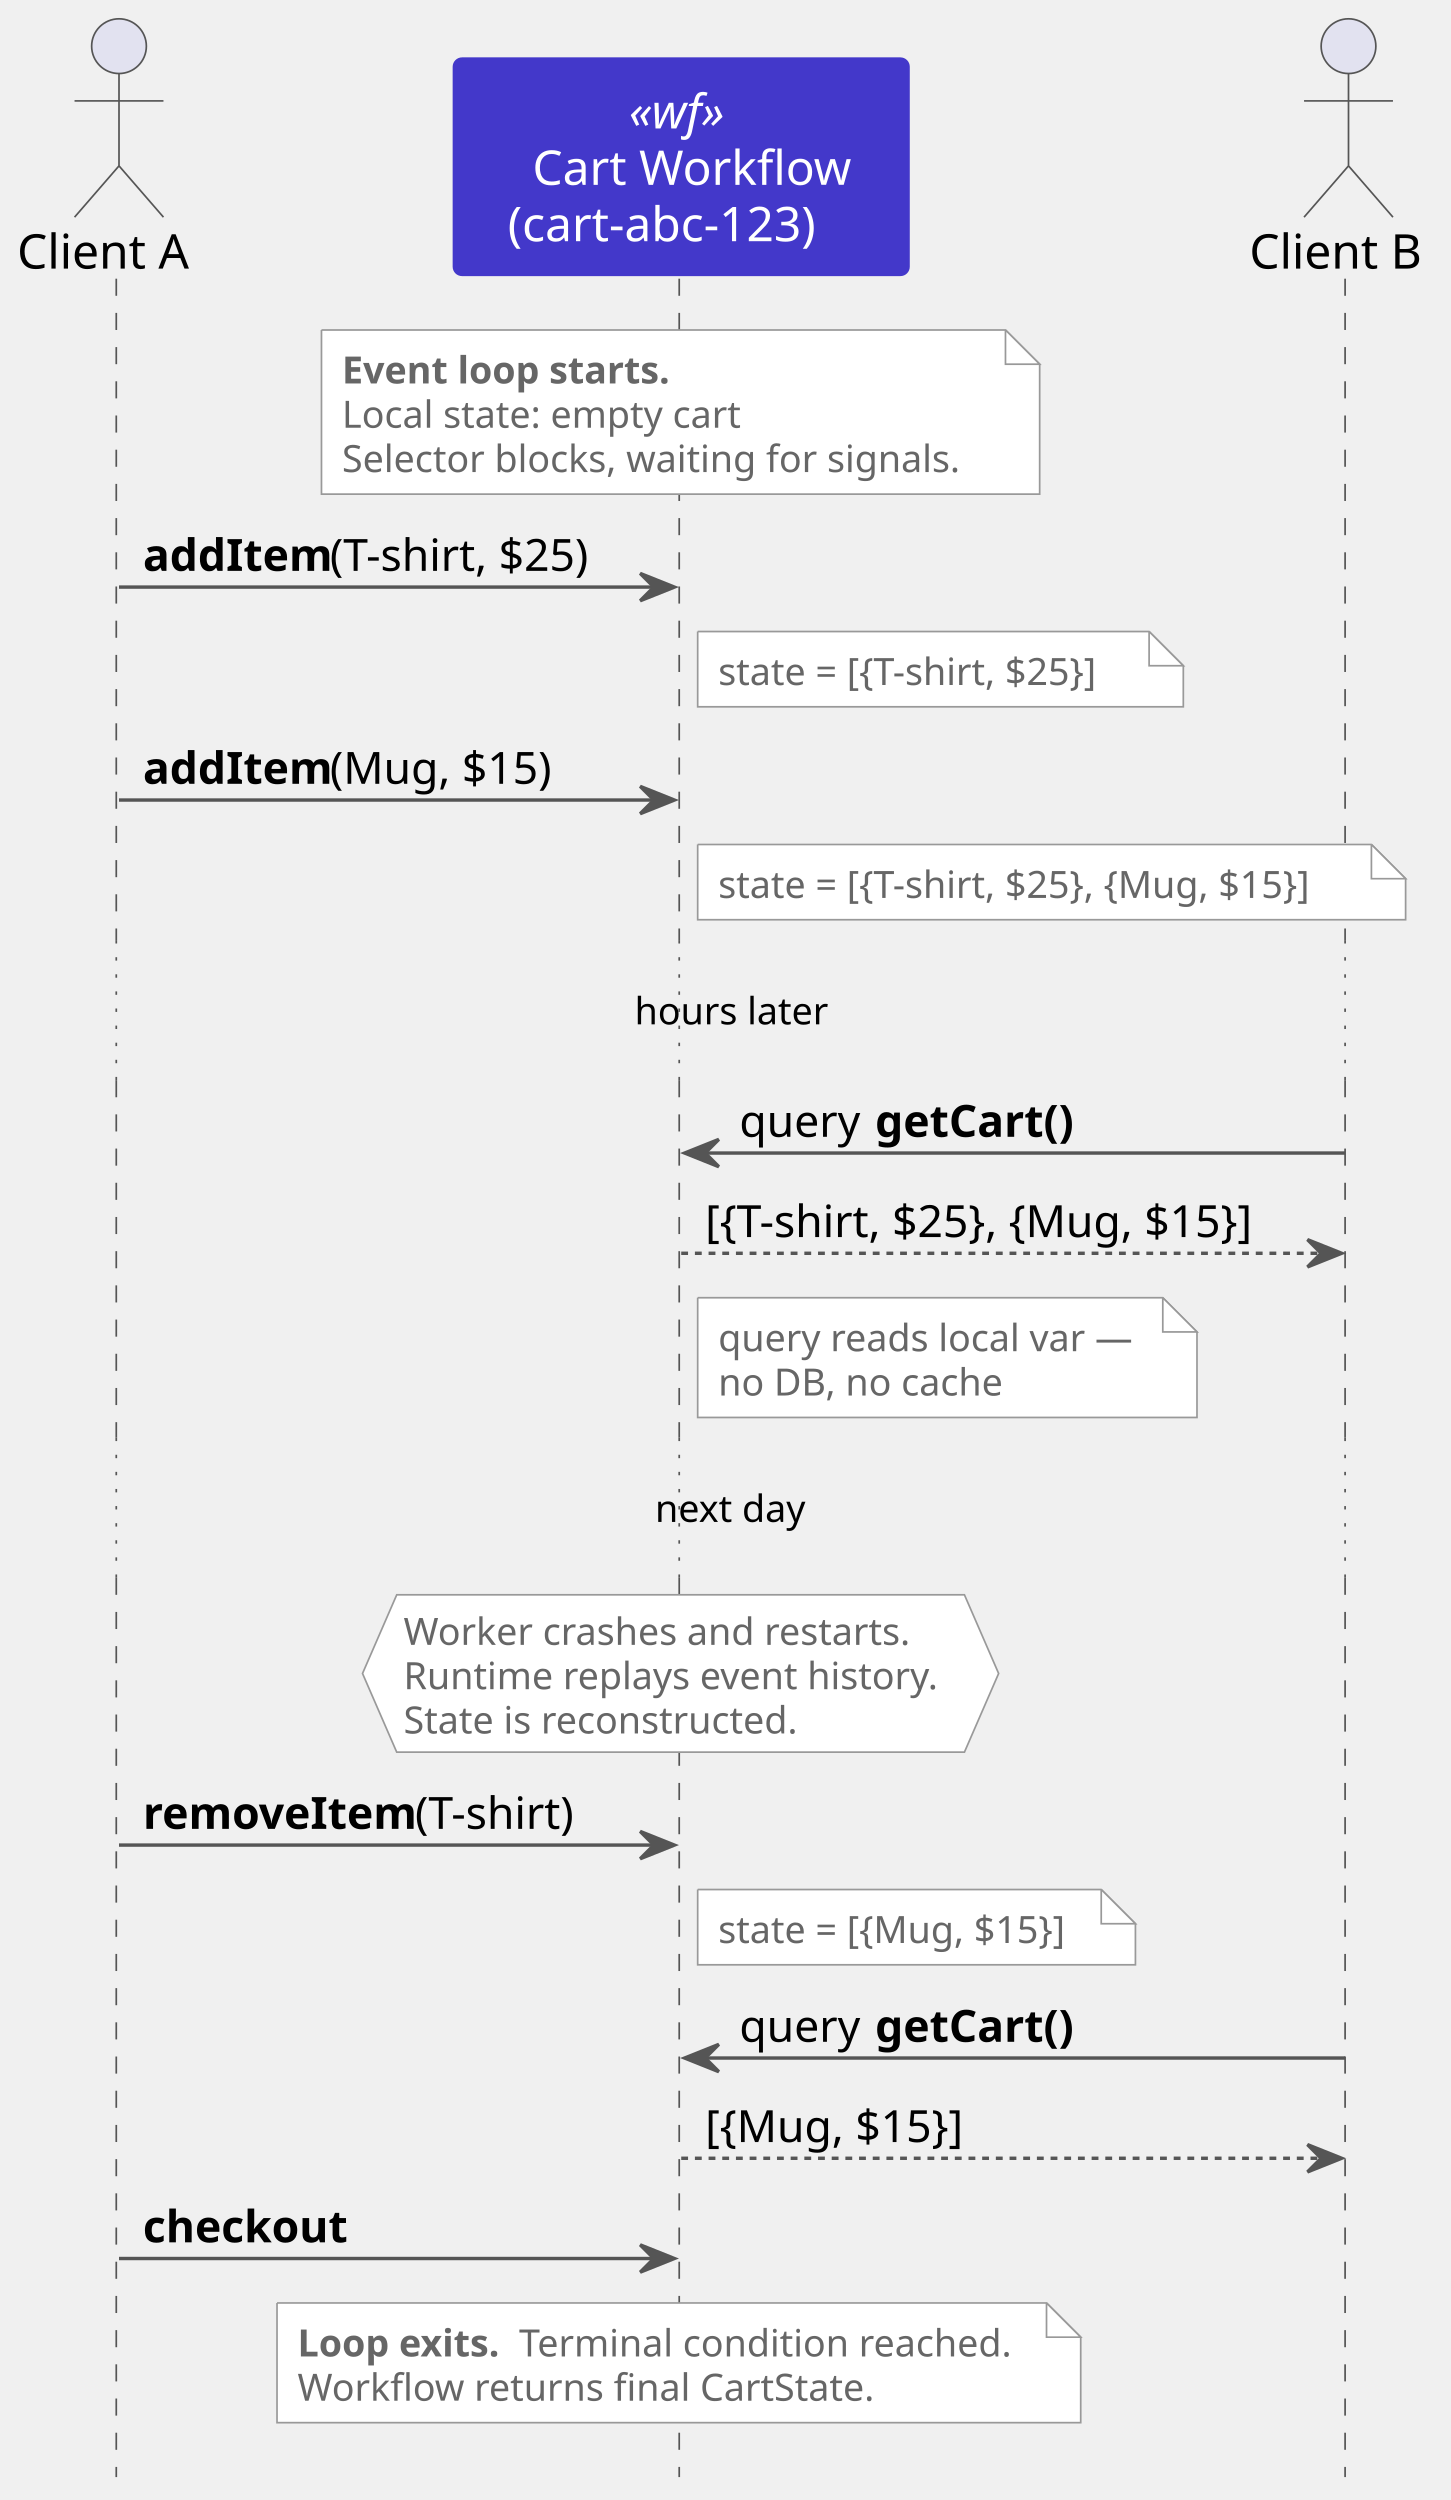
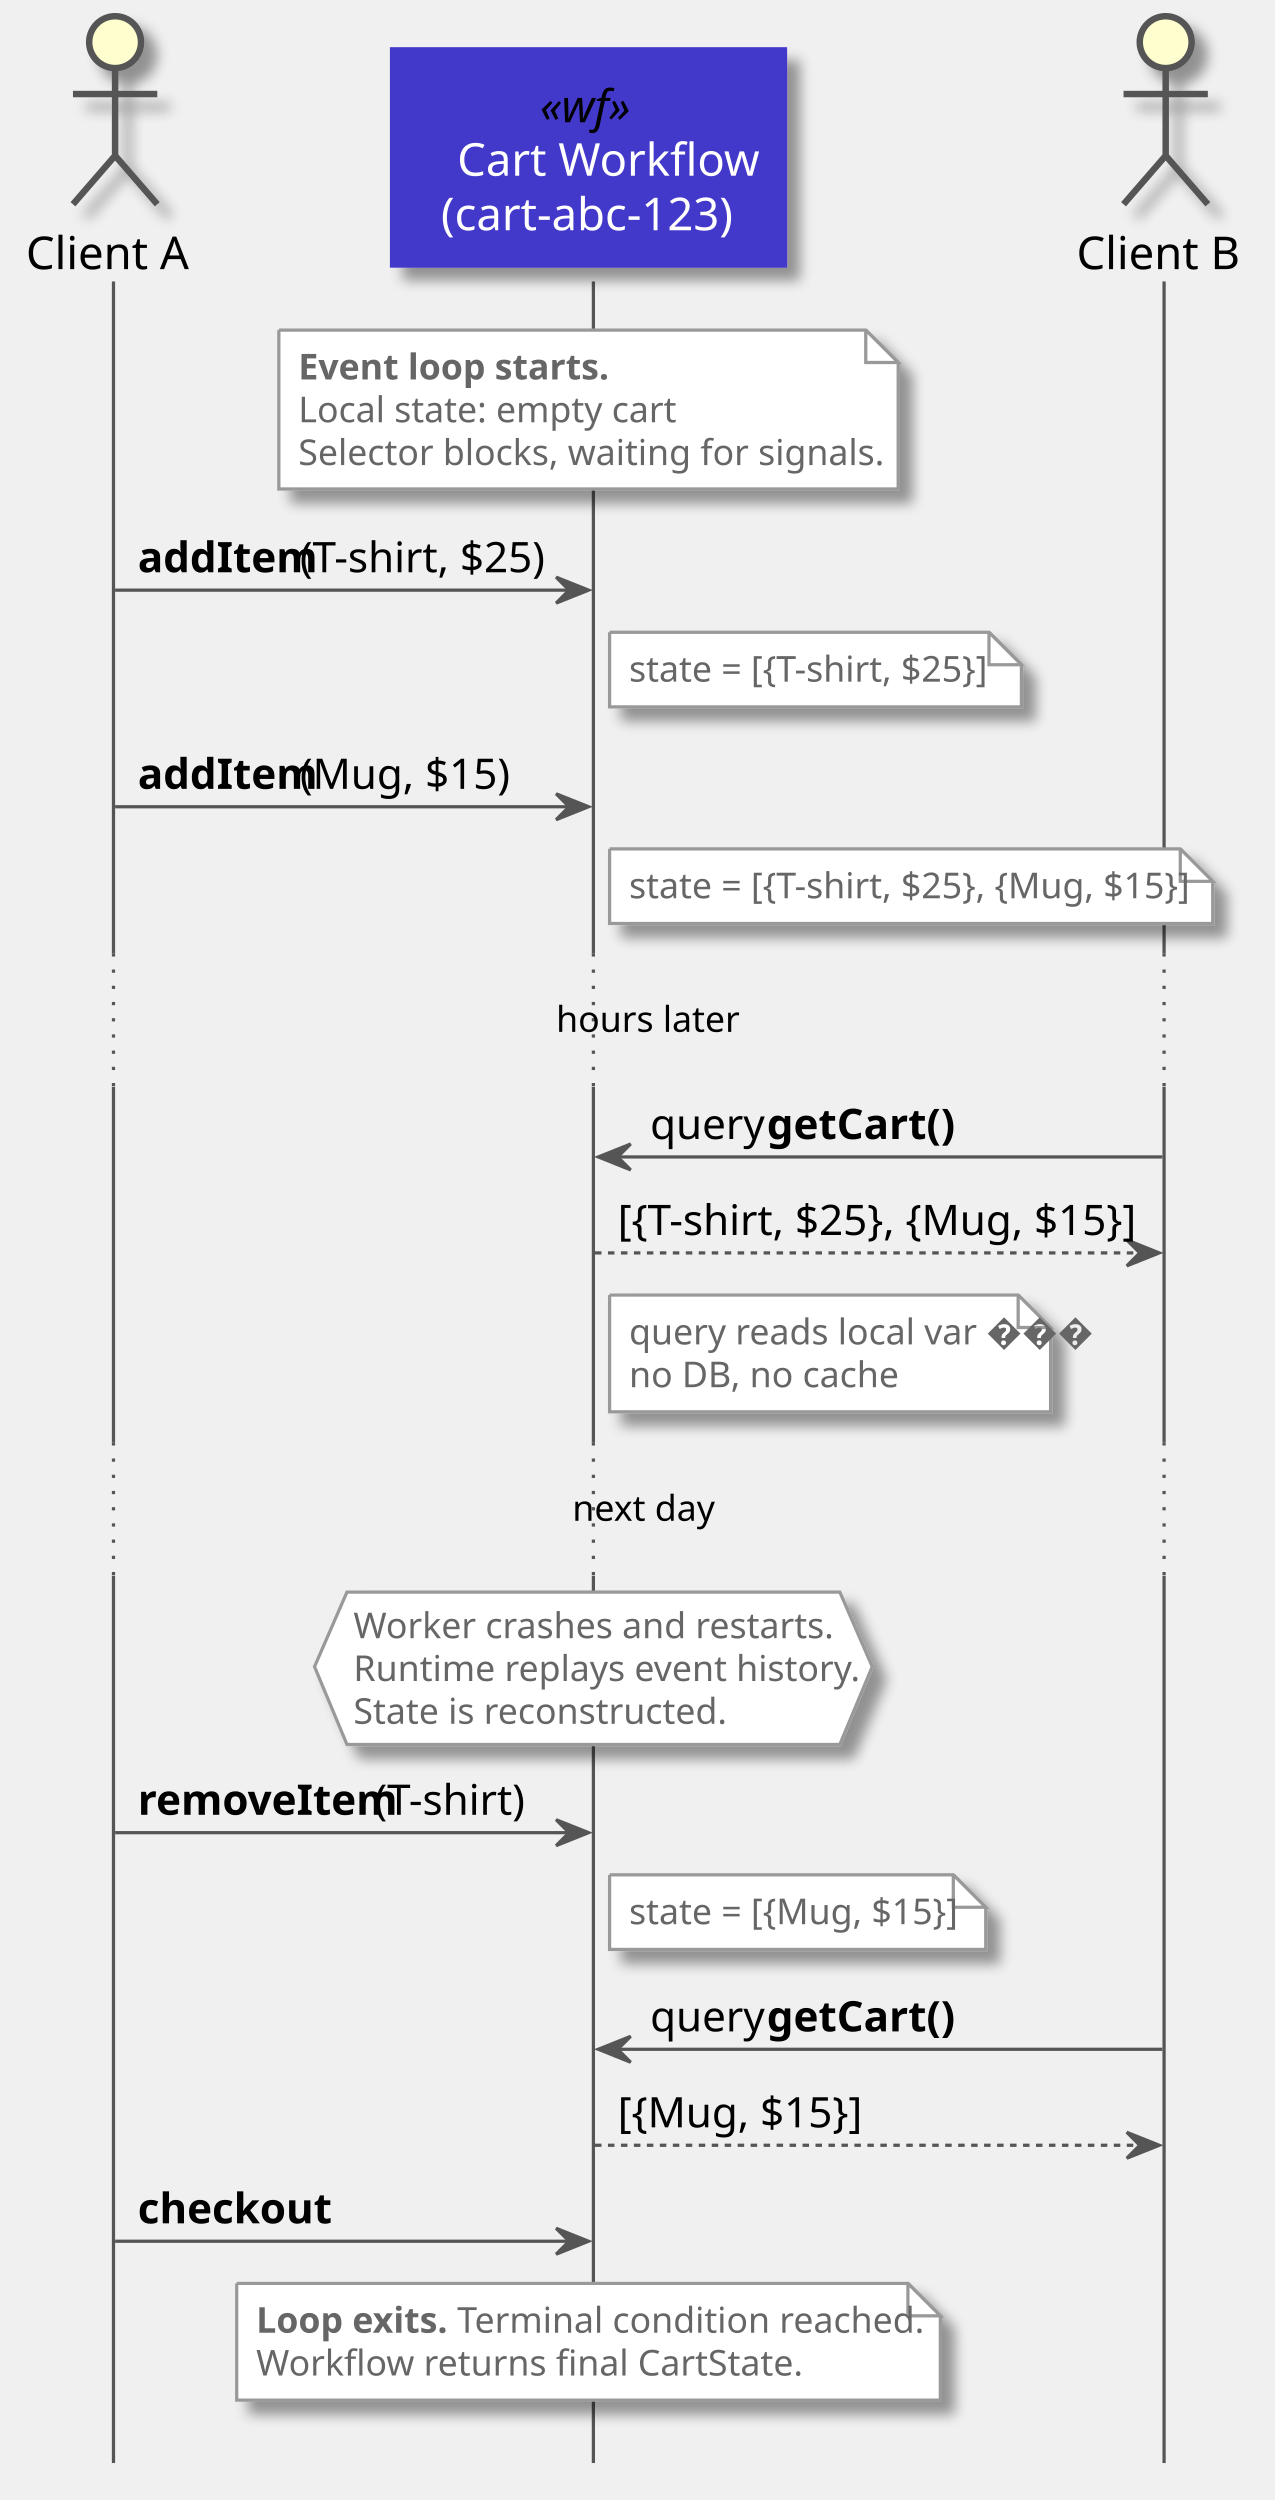
- <svg xmlns="http://www.w3.org/2000/svg" contentStyleType="text/css" data-diagram-type="SEQUENCE" height="731px" preserveAspectRatio="none" style="width:424px;height:731px;" version="1.1" viewBox="0 0 424 731" width="424px" zoomAndPan="magnify">
-   <defs />
+ <svg xmlns="http://www.w3.org/2000/svg" contentScriptType="application/ecmascript" contentStyleType="text/css" height="771px" preserveAspectRatio="none" style="width:393px;height:771px;" version="1.1" viewBox="0 0 393 771" width="393px" zoomAndPan="magnify">
+   <defs>
+     <filter height="300%" id="f2d34is7wzn3g" width="300%" x="-1" y="-1">
+       <feGaussianBlur result="blurOut" stdDeviation="2.0" />
+       <feColorMatrix in="blurOut" result="blurOut2" type="matrix" values="0 0 0 0 0 0 0 0 0 0 0 0 0 0 0 0 0 0 .4 0" />
+       <feOffset dx="4.0" dy="4.0" in="blurOut2" result="blurOut3" />
+       <feBlend in="SourceGraphic" in2="blurOut3" mode="normal" />
+     </filter>
+   </defs>
  <g>
-     <g class="participant-lifeline" data-entity-uid="part1" data-qualified-name="a" id="part1-lifeline">
-       <g>
-         <rect fill="#000000" fill-opacity="0" height="193.397" width="8" x="30.797" y="81.488" />
-         <line style="stroke:#555555;stroke-width:0.5;stroke-dasharray:5,5;" x1="34" x2="34" y1="81.488" y2="274.885" />
-       </g>
-       <line style="stroke:#555555;stroke-width:0.5;stroke-dasharray:1,4;" x1="34" x2="34" y1="274.885" y2="315.84" />
-       <g>
-         <rect fill="#000000" fill-opacity="0" height="104.531" width="8" x="30.797" y="315.84" />
-         <line style="stroke:#555555;stroke-width:0.5;stroke-dasharray:5,5;" x1="34" x2="34" y1="315.84" y2="420.371" />
-       </g>
-       <line style="stroke:#555555;stroke-width:0.5;stroke-dasharray:1,4;" x1="34" x2="34" y1="420.371" y2="461.326" />
-       <g>
-         <rect fill="#000000" fill-opacity="0" height="262.973" width="8" x="30.797" y="461.326" />
-         <line style="stroke:#555555;stroke-width:0.5;stroke-dasharray:5,5;" x1="34" x2="34" y1="461.326" y2="724.299" />
-       </g>
-     </g>
-     <g class="participant-lifeline" data-entity-uid="part2" data-qualified-name="cart" id="part2-lifeline">
-       <g>
-         <rect fill="#000000" fill-opacity="0" height="193.397" width="8" x="195.188" y="81.488" />
-         <line style="stroke:#555555;stroke-width:0.5;stroke-dasharray:5,5;" x1="198.606" x2="198.606" y1="81.488" y2="274.885" />
-       </g>
-       <line style="stroke:#555555;stroke-width:0.5;stroke-dasharray:1,4;" x1="198.606" x2="198.606" y1="274.885" y2="315.84" />
-       <g>
-         <rect fill="#000000" fill-opacity="0" height="104.531" width="8" x="195.188" y="315.84" />
-         <line style="stroke:#555555;stroke-width:0.5;stroke-dasharray:5,5;" x1="198.606" x2="198.606" y1="315.84" y2="420.371" />
-       </g>
-       <line style="stroke:#555555;stroke-width:0.5;stroke-dasharray:1,4;" x1="198.606" x2="198.606" y1="420.371" y2="461.326" />
-       <g>
-         <rect fill="#000000" fill-opacity="0" height="262.973" width="8" x="195.188" y="461.326" />
-         <line style="stroke:#555555;stroke-width:0.5;stroke-dasharray:5,5;" x1="198.606" x2="198.606" y1="461.326" y2="724.299" />
-       </g>
-     </g>
-     <g class="participant-lifeline" data-entity-uid="part3" data-qualified-name="b" id="part3-lifeline">
-       <g>
-         <rect fill="#000000" fill-opacity="0" height="193.397" width="8" x="390.302" y="81.488" />
-         <line style="stroke:#555555;stroke-width:0.5;stroke-dasharray:5,5;" x1="393.308" x2="393.308" y1="81.488" y2="274.885" />
-       </g>
-       <line style="stroke:#555555;stroke-width:0.5;stroke-dasharray:1,4;" x1="393.308" x2="393.308" y1="274.885" y2="315.84" />
-       <g>
-         <rect fill="#000000" fill-opacity="0" height="104.531" width="8" x="390.302" y="315.84" />
-         <line style="stroke:#555555;stroke-width:0.5;stroke-dasharray:5,5;" x1="393.308" x2="393.308" y1="315.84" y2="420.371" />
-       </g>
-       <line style="stroke:#555555;stroke-width:0.5;stroke-dasharray:1,4;" x1="393.308" x2="393.308" y1="420.371" y2="461.326" />
-       <g>
-         <rect fill="#000000" fill-opacity="0" height="262.973" width="8" x="390.302" y="461.326" />
-         <line style="stroke:#555555;stroke-width:0.5;stroke-dasharray:5,5;" x1="393.308" x2="393.308" y1="461.326" y2="724.299" />
-       </g>
-     </g>
-     <g class="participant participant-head" data-entity-uid="part1" data-qualified-name="a" id="part1-head">
-       <text fill="#000000" font-family="sans-serif" font-size="14" lengthAdjust="spacing" textLength="53.594" x="5" y="78.535">Client A</text>
-       <ellipse cx="34.797" cy="13.5" fill="#E2E2F0" rx="8" ry="8" style="stroke:#555555;stroke-width:0.5;" />
-       <path d="M34.797,21.5 L34.797,48.5 M21.797,29.5 L47.797,29.5 M34.797,48.5 L21.797,63.5 M34.797,48.5 L47.797,63.5" fill="none" style="stroke:#555555;stroke-width:0.5;" />
-     </g>
-     <g class="participant participant-head" data-entity-uid="part2" data-qualified-name="cart" id="part2-head">
-       <rect fill="#4338CA" height="63.465" rx="2.5" ry="2.5" style="stroke:#4338CA;stroke-width:0.5;" width="133.164" x="132.606" y="17.023" />
-       <text fill="#FFFFFF" font-family="sans-serif" font-size="14" font-style="italic" lengthAdjust="spacing" textLength="30.605" x="183.886" y="37.559">«wf»</text>
-       <text fill="#FFFFFF" font-family="sans-serif" font-size="14" lengthAdjust="spacing" textLength="95.881" x="155.677" y="54.047">Cart Workflow</text>
-       <text fill="#FFFFFF" font-family="sans-serif" font-size="14" lengthAdjust="spacing" textLength="101.445" x="148.465" y="70.535">(cart-abc-123)</text>
-     </g>
-     <g class="participant participant-head" data-entity-uid="part3" data-qualified-name="b" id="part3-head">
-       <text fill="#000000" font-family="sans-serif" font-size="14" lengthAdjust="spacing" textLength="51.987" x="365.308" y="78.535">Client B</text>
-       <ellipse cx="394.302" cy="13.5" fill="#E2E2F0" rx="8" ry="8" style="stroke:#555555;stroke-width:0.5;" />
-       <path d="M394.302,21.5 L394.302,48.5 M381.302,29.5 L407.302,29.5 M394.302,48.5 L381.302,63.5 M394.302,48.5 L407.302,63.5" fill="none" style="stroke:#555555;stroke-width:0.5;" />
-     </g>
-     <path d="M94,96.488 L94,144.488 L304,144.488 L304,106.488 L294,96.488 L94,96.488" fill="#FFFFFF" style="stroke:#999999;stroke-width:0.5;" />
-     <path d="M294,96.488 L294,106.488 L304,106.488 L294,96.488" fill="#FFFFFF" style="stroke:#999999;stroke-width:0.5;" />
-     <text fill="#666666" font-family="sans-serif" font-size="11" font-weight="bold" lengthAdjust="spacing" textLength="98.968" x="100" y="112.123">Event loop starts.</text>
-     <text fill="#666666" font-family="sans-serif" font-size="11" lengthAdjust="spacing" textLength="120.978" x="100" y="125.078">Local state: empty cart</text>
-     <text fill="#666666" font-family="sans-serif" font-size="11" lengthAdjust="spacing" textLength="189.127" x="100" y="138.033">Selector blocks, waiting for signals.</text>
-     <g class="message" data-entity-1="part1" data-entity-2="part2" id="msg1">
-       <polygon fill="#555555" points="187.188,167.664,197.188,171.664,187.188,175.664,191.188,171.664" style="stroke:#555555;stroke-width:1;" />
-       <line style="stroke:#555555;stroke-width:1;" x1="34.797" x2="193.188" y1="171.664" y2="171.664" />
-       <text fill="#000000" font-family="sans-serif" font-size="13" font-weight="bold" lengthAdjust="spacing" textLength="54.672" x="41.797" y="166.922">addItem</text>
-       <text fill="#000000" font-family="sans-serif" font-size="13" lengthAdjust="spacing" textLength="85.719" x="96.469" y="166.922">(T-shirt, $25)</text>
-     </g>
-     <path d="M204,184.664 L204,206.664 L346,206.664 L346,194.664 L336,184.664 L204,184.664" fill="#FFFFFF" style="stroke:#999999;stroke-width:0.5;" />
-     <path d="M336,184.664 L336,194.664 L346,194.664 L336,184.664" fill="#FFFFFF" style="stroke:#999999;stroke-width:0.5;" />
-     <text fill="#666666" font-family="sans-serif" font-size="11" lengthAdjust="spacing" textLength="121.43" x="210" y="200.299">state = [{T-shirt, $25}]</text>
-     <g class="message" data-entity-1="part1" data-entity-2="part2" id="msg2">
-       <polygon fill="#555555" points="187.188,229.93,197.188,233.93,187.188,237.93,191.188,233.93" style="stroke:#555555;stroke-width:1;" />
-       <line style="stroke:#555555;stroke-width:1;" x1="34.797" x2="193.188" y1="233.93" y2="233.93" />
-       <text fill="#000000" font-family="sans-serif" font-size="13" font-weight="bold" lengthAdjust="spacing" textLength="54.672" x="41.797" y="229.188">addItem</text>
-       <text fill="#000000" font-family="sans-serif" font-size="13" lengthAdjust="spacing" textLength="68.713" x="96.469" y="229.188">(Mug, $15)</text>
-     </g>
-     <path d="M204,246.93 L204,268.93 L411,268.93 L411,256.93 L401,246.93 L204,246.93" fill="#FFFFFF" style="stroke:#999999;stroke-width:0.5;" />
-     <path d="M401,246.93 L401,256.93 L411,256.93 L401,246.93" fill="#FFFFFF" style="stroke:#999999;stroke-width:0.5;" />
-     <text fill="#666666" font-family="sans-serif" font-size="11" lengthAdjust="spacing" textLength="186.533" x="210" y="262.565">state = [{T-shirt, $25}, {Mug, $15}]</text>
-     <text fill="#000000" font-family="sans-serif" font-size="11" lengthAdjust="spacing" textLength="57.997" x="185.551" y="299.519">hours later</text>
-     <g class="message" data-entity-1="part3" data-entity-2="part2" id="msg3">
-       <polygon fill="#555555" points="210.188,333.15,200.188,337.15,210.188,341.15,206.188,337.15" style="stroke:#555555;stroke-width:1;" />
-       <line style="stroke:#555555;stroke-width:1;" x1="204.188" x2="393.302" y1="337.15" y2="337.15" />
-       <text fill="#000000" font-family="sans-serif" font-size="13" lengthAdjust="spacing" textLength="35.604" x="216.188" y="332.408">query</text>
-       <text fill="#000000" font-family="sans-serif" font-size="13" font-weight="bold" lengthAdjust="spacing" textLength="59.179" x="255.905" y="332.408">getCart()</text>
-     </g>
-     <g class="message" data-entity-1="part2" data-entity-2="part3" id="msg4">
-       <polygon fill="#555555" points="382.302,362.461,392.302,366.461,382.302,370.461,386.302,366.461" style="stroke:#555555;stroke-width:1;" />
-       <line style="stroke:#555555;stroke-width:1;stroke-dasharray:2,2;" x1="199.188" x2="388.302" y1="366.461" y2="366.461" />
-       <text fill="#000000" font-family="sans-serif" font-size="13" lengthAdjust="spacing" textLength="171.114" x="206.188" y="361.719">[{T-shirt, $25}, {Mug, $15}]</text>
-     </g>
-     <path d="M204,379.461 L204,414.461 L350,414.461 L350,389.461 L340,379.461 L204,379.461" fill="#FFFFFF" style="stroke:#999999;stroke-width:0.5;" />
-     <path d="M340,379.461 L340,389.461 L350,389.461 L340,379.461" fill="#FFFFFF" style="stroke:#999999;stroke-width:0.5;" />
-     <text fill="#666666" font-family="sans-serif" font-size="11" lengthAdjust="spacing" textLength="125.377" x="210" y="395.096">query reads local var —</text>
-     <text fill="#666666" font-family="sans-serif" font-size="11" lengthAdjust="spacing" textLength="85.954" x="210" y="408.051">no DB, no cache</text>
-     <text fill="#000000" font-family="sans-serif" font-size="11" lengthAdjust="spacing" textLength="46.041" x="191.529" y="445.006">next day</text>
-     <polygon fill="#FFFFFF" points="116,466.326,282,466.326,292,489.326,282,512.326,116,512.326,106,489.326,116,466.326" style="stroke:#999999;stroke-width:0.5;" />
-     <text fill="#666666" font-family="sans-serif" font-size="11" lengthAdjust="spacing" textLength="152.501" x="118" y="480.961">Worker crashes and restarts.</text>
-     <text fill="#666666" font-family="sans-serif" font-size="11" lengthAdjust="spacing" textLength="162.008" x="118" y="493.916">Runtime replays event history.</text>
-     <text fill="#666666" font-family="sans-serif" font-size="11" lengthAdjust="spacing" textLength="119.281" x="118" y="506.871">State is reconstructed.</text>
-     <g class="message" data-entity-1="part1" data-entity-2="part2" id="msg5">
-       <polygon fill="#555555" points="187.188,535.502,197.188,539.502,187.188,543.502,191.188,539.502" style="stroke:#555555;stroke-width:1;" />
-       <line style="stroke:#555555;stroke-width:1;" x1="34.797" x2="193.188" y1="539.502" y2="539.502" />
-       <text fill="#000000" font-family="sans-serif" font-size="13" font-weight="bold" lengthAdjust="spacing" textLength="79.568" x="41.797" y="534.76">removeItem</text>
-       <text fill="#000000" font-family="sans-serif" font-size="13" lengthAdjust="spacing" textLength="52.831" x="121.365" y="534.76">(T-shirt)</text>
-     </g>
-     <path d="M204,552.502 L204,574.502 L332,574.502 L332,562.502 L322,552.502 L204,552.502" fill="#FFFFFF" style="stroke:#999999;stroke-width:0.5;" />
-     <path d="M322,552.502 L322,562.502 L332,562.502 L322,552.502" fill="#FFFFFF" style="stroke:#999999;stroke-width:0.5;" />
-     <text fill="#666666" font-family="sans-serif" font-size="11" lengthAdjust="spacing" textLength="107.04" x="210" y="568.137">state = [{Mug, $15}]</text>
-     <g class="message" data-entity-1="part3" data-entity-2="part2" id="msg6">
-       <polygon fill="#555555" points="210.188,597.768,200.188,601.768,210.188,605.768,206.188,601.768" style="stroke:#555555;stroke-width:1;" />
-       <line style="stroke:#555555;stroke-width:1;" x1="204.188" x2="393.302" y1="601.768" y2="601.768" />
-       <text fill="#000000" font-family="sans-serif" font-size="13" lengthAdjust="spacing" textLength="35.604" x="216.188" y="597.025">query</text>
-       <text fill="#000000" font-family="sans-serif" font-size="13" font-weight="bold" lengthAdjust="spacing" textLength="59.179" x="255.905" y="597.025">getCart()</text>
-     </g>
-     <g class="message" data-entity-1="part2" data-entity-2="part3" id="msg7">
-       <polygon fill="#555555" points="382.302,627.078,392.302,631.078,382.302,635.078,386.302,631.078" style="stroke:#555555;stroke-width:1;" />
-       <line style="stroke:#555555;stroke-width:1;stroke-dasharray:2,2;" x1="199.188" x2="388.302" y1="631.078" y2="631.078" />
-       <text fill="#000000" font-family="sans-serif" font-size="13" lengthAdjust="spacing" textLength="77.168" x="206.188" y="626.336">[{Mug, $15}]</text>
-     </g>
-     <g class="message" data-entity-1="part1" data-entity-2="part2" id="msg8">
-       <polygon fill="#555555" points="187.188,656.389,197.188,660.389,187.188,664.389,191.188,660.389" style="stroke:#555555;stroke-width:1;" />
-       <line style="stroke:#555555;stroke-width:1;" x1="34.797" x2="193.188" y1="660.389" y2="660.389" />
-       <text fill="#000000" font-family="sans-serif" font-size="13" font-weight="bold" lengthAdjust="spacing" textLength="60.328" x="41.797" y="655.646">checkout</text>
-     </g>
-     <path d="M81,673.389 L81,708.389 L316,708.389 L316,683.389 L306,673.389 L81,673.389" fill="#FFFFFF" style="stroke:#999999;stroke-width:0.5;" />
-     <path d="M306,673.389 L306,683.389 L316,683.389 L306,673.389" fill="#FFFFFF" style="stroke:#999999;stroke-width:0.5;" />
-     <text fill="#666666" font-family="sans-serif" font-size="11" font-weight="bold" lengthAdjust="spacing" textLength="61.279" x="87" y="689.023">Loop exits.</text>
-     <text fill="#666666" font-family="sans-serif" font-size="11" lengthAdjust="spacing" textLength="149.972" x="151.759" y="689.023">Terminal condition reached.</text>
-     <text fill="#666666" font-family="sans-serif" font-size="11" lengthAdjust="spacing" textLength="173.943" x="87" y="701.979">Workflow returns final CartState.</text>
+     <line style="stroke: #555555; stroke-width: 1.0;" x1="35" x2="35" y1="86.8" y2="294" />
+     <line style="stroke: #555555; stroke-width: 1.0; stroke-dasharray: 1.0,4.0;" x1="35" x2="35" y1="294" y2="335.199" />
+     <line style="stroke: #555555; stroke-width: 1.0;" x1="35" x2="35" y1="335.199" y2="444.799" />
+     <line style="stroke: #555555; stroke-width: 1.0; stroke-dasharray: 1.0,4.0;" x1="35" x2="35" y1="444.799" y2="485.999" />
+     <line style="stroke: #555555; stroke-width: 1.0;" x1="35" x2="35" y1="485.999" y2="759.599" />
+     <line style="stroke: #555555; stroke-width: 1.0;" x1="183" x2="183" y1="86.8" y2="294" />
+     <line style="stroke: #555555; stroke-width: 1.0; stroke-dasharray: 1.0,4.0;" x1="183" x2="183" y1="294" y2="335.199" />
+     <line style="stroke: #555555; stroke-width: 1.0;" x1="183" x2="183" y1="335.199" y2="444.799" />
+     <line style="stroke: #555555; stroke-width: 1.0; stroke-dasharray: 1.0,4.0;" x1="183" x2="183" y1="444.799" y2="485.999" />
+     <line style="stroke: #555555; stroke-width: 1.0;" x1="183" x2="183" y1="485.999" y2="759.599" />
+     <line style="stroke: #555555; stroke-width: 1.0;" x1="359" x2="359" y1="86.8" y2="294" />
+     <line style="stroke: #555555; stroke-width: 1.0; stroke-dasharray: 1.0,4.0;" x1="359" x2="359" y1="294" y2="335.199" />
+     <line style="stroke: #555555; stroke-width: 1.0;" x1="359" x2="359" y1="335.199" y2="444.799" />
+     <line style="stroke: #555555; stroke-width: 1.0; stroke-dasharray: 1.0,4.0;" x1="359" x2="359" y1="444.799" y2="485.999" />
+     <line style="stroke: #555555; stroke-width: 1.0;" x1="359" x2="359" y1="485.999" y2="759.599" />
+     <text fill="#000000" font-family="sans-serif" font-size="14" lengthAdjust="spacingAndGlyphs" textLength="49" x="8" y="83.006">Client A</text>
+     <ellipse cx="35.5" cy="13" fill="#FEFECE" filter="url(#f2d34is7wzn3g)" rx="8" ry="8" style="stroke: #555555; stroke-width: 2.0;" />
+     <path d="M35.5,21 L35.5,48 M22.5,29 L48.5,29 M35.5,48 L22.5,63 M35.5,48 L48.5,63 " fill="none" filter="url(#f2d34is7wzn3g)" style="stroke: #555555; stroke-width: 2.0;" />
+     <rect fill="#4338CA" filter="url(#f2d34is7wzn3g)" height="66.5" style="stroke: #4338CA; stroke-width: 1.5;" width="121" x="121" y="15.3" />
+     <text fill="#000000" font-family="sans-serif" font-size="14" font-style="italic" lengthAdjust="spacingAndGlyphs" textLength="30" x="166.5" y="37.7">«wf»</text>
+     <text fill="#333333" font-family="sans-serif" font-size="14" lengthAdjust="spacingAndGlyphs" textLength="0" x="141" y="54.206" />
+     <text fill="#FFFFFF" font-family="sans-serif" font-size="14" lengthAdjust="spacingAndGlyphs" textLength="89" x="141" y="54.206">Cart Workflow</text>
+     <text fill="#333333" font-family="sans-serif" font-size="14" lengthAdjust="spacingAndGlyphs" textLength="0" x="136" y="71.006" />
+     <text fill="#FFFFFF" font-family="sans-serif" font-size="14" lengthAdjust="spacingAndGlyphs" textLength="91" x="136" y="71.006">(cart-abc-123)</text>
+     <text fill="#333333" font-family="sans-serif" font-size="14" lengthAdjust="spacingAndGlyphs" textLength="0" x="235" y="71.006" />
+     <text fill="#000000" font-family="sans-serif" font-size="14" lengthAdjust="spacingAndGlyphs" textLength="49" x="332" y="83.006">Client B</text>
+     <ellipse cx="359.5" cy="13" fill="#FEFECE" filter="url(#f2d34is7wzn3g)" rx="8" ry="8" style="stroke: #555555; stroke-width: 2.0;" />
+     <path d="M359.5,21 L359.5,48 M346.5,29 L372.5,29 M359.5,48 L346.5,63 M359.5,48 L372.5,63 " fill="none" filter="url(#f2d34is7wzn3g)" style="stroke: #555555; stroke-width: 2.0;" />
+     <path d="M86,101.8 L86,150.8 L277,150.8 L277,111.8 L267,101.8 L86,101.8 " fill="#FFFFFF" filter="url(#f2d34is7wzn3g)" style="stroke: #999999; stroke-width: 1.0;" />
+     <path d="M267,101.8 L267,111.8 L277,111.8 L267,101.8 " fill="#FFFFFF" style="stroke: #999999; stroke-width: 1.0;" />
+     <text fill="#666666" font-family="sans-serif" font-size="11" font-weight="bold" lengthAdjust="spacingAndGlyphs" textLength="93" x="92" y="117.019">Event loop starts.</text>
+     <text fill="#666666" font-family="sans-serif" font-size="11" lengthAdjust="spacingAndGlyphs" textLength="111" x="92" y="130.219">Local state: empty cart</text>
+     <text fill="#666666" font-family="sans-serif" font-size="11" lengthAdjust="spacingAndGlyphs" textLength="170" x="92" y="143.419">Selector blocks, waiting for signals.</text>
+     <polygon fill="#555555" points="171.5,178,181.5,182,171.5,186,175.5,182" style="stroke: #555555; stroke-width: 1.0;" />
+     <line style="stroke: #555555; stroke-width: 1.0;" x1="35.5" x2="177.5" y1="182" y2="182" />
+     <text fill="#000000" font-family="sans-serif" font-size="13" font-weight="bold" lengthAdjust="spacingAndGlyphs" textLength="50" x="42.5" y="176.477">addItem</text>
+     <text fill="#000000" font-family="sans-serif" font-size="13" lengthAdjust="spacingAndGlyphs" textLength="74" x="92.5" y="176.477">(T-shirt, $25)</text>
+     <path d="M188,195 L188,218 L315,218 L315,205 L305,195 L188,195 " fill="#FFFFFF" filter="url(#f2d34is7wzn3g)" style="stroke: #999999; stroke-width: 1.0;" />
+     <path d="M305,195 L305,205 L315,205 L305,195 " fill="#FFFFFF" style="stroke: #999999; stroke-width: 1.0;" />
+     <text fill="#666666" font-family="sans-serif" font-size="11" lengthAdjust="spacingAndGlyphs" textLength="106" x="194" y="210.219">state = [{T-shirt, $25}]</text>
+     <polygon fill="#555555" points="171.5,244.8,181.5,248.8,171.5,252.8,175.5,248.8" style="stroke: #555555; stroke-width: 1.0;" />
+     <line style="stroke: #555555; stroke-width: 1.0;" x1="35.5" x2="177.5" y1="248.8" y2="248.8" />
+     <text fill="#000000" font-family="sans-serif" font-size="13" font-weight="bold" lengthAdjust="spacingAndGlyphs" textLength="50" x="42.5" y="243.277">addItem</text>
+     <text fill="#000000" font-family="sans-serif" font-size="13" lengthAdjust="spacingAndGlyphs" textLength="62" x="92.5" y="243.277">(Mug, $15)</text>
+     <path d="M188,261.8 L188,284.8 L374,284.8 L374,271.8 L364,261.8 L188,261.8 " fill="#FFFFFF" filter="url(#f2d34is7wzn3g)" style="stroke: #999999; stroke-width: 1.0;" />
+     <path d="M364,261.8 L364,271.8 L374,271.8 L364,261.8 " fill="#FFFFFF" style="stroke: #999999; stroke-width: 1.0;" />
+     <text fill="#666666" font-family="sans-serif" font-size="11" lengthAdjust="spacingAndGlyphs" textLength="165" x="194" y="277.019">state = [{T-shirt, $25}, {Mug, $15}]</text>
+     <text fill="#000000" font-family="sans-serif" font-size="11" lengthAdjust="spacingAndGlyphs" textLength="52" x="171.5" y="318.218">hours later</text>
+     <polygon fill="#555555" points="194.5,352.799,184.5,356.799,194.5,360.799,190.5,356.799" style="stroke: #555555; stroke-width: 1.0;" />
+     <line style="stroke: #555555; stroke-width: 1.0;" x1="188.5" x2="358.5" y1="356.799" y2="356.799" />
+     <text fill="#000000" font-family="sans-serif" font-size="13" lengthAdjust="spacingAndGlyphs" textLength="32" x="200.5" y="351.276">query</text>
+     <text fill="#000000" font-family="sans-serif" font-size="13" font-weight="bold" lengthAdjust="spacingAndGlyphs" textLength="52" x="236.5" y="351.276">getCart()</text>
+     <polygon fill="#555555" points="347.5,382.399,357.5,386.399,347.5,390.399,351.5,386.399" style="stroke: #555555; stroke-width: 1.0;" />
+     <line style="stroke: #555555; stroke-width: 1.0; stroke-dasharray: 2.0,2.0;" x1="183.5" x2="353.5" y1="386.399" y2="386.399" />
+     <text fill="#000000" font-family="sans-serif" font-size="13" lengthAdjust="spacingAndGlyphs" textLength="152" x="190.5" y="380.876">[{T-shirt, $25}, {Mug, $15}]</text>
+     <path d="M188,399.399 L188,435.399 L324,435.399 L324,409.399 L314,399.399 L188,399.399 " fill="#FFFFFF" filter="url(#f2d34is7wzn3g)" style="stroke: #999999; stroke-width: 1.0;" />
+     <path d="M314,399.399 L314,409.399 L324,409.399 L314,399.399 " fill="#FFFFFF" style="stroke: #999999; stroke-width: 1.0;" />
+     <text fill="#666666" font-family="sans-serif" font-size="11" lengthAdjust="spacingAndGlyphs" textLength="115" x="194" y="414.618">query reads local var ���</text>
+     <text fill="#666666" font-family="sans-serif" font-size="11" lengthAdjust="spacingAndGlyphs" textLength="81" x="194" y="427.818">no DB, no cache</text>
+     <text fill="#000000" font-family="sans-serif" font-size="11" lengthAdjust="spacingAndGlyphs" textLength="42" x="176.5" y="469.018">next day</text>
+     <polygon fill="#FFFFFF" filter="url(#f2d34is7wzn3g)" points="107,490.999,259,490.999,269,513.999,259,537.999,107,537.999,97,513.999,107,490.999" style="stroke: #999999; stroke-width: 1.0;" />
+     <text fill="#666666" font-family="sans-serif" font-size="11" lengthAdjust="spacingAndGlyphs" textLength="144" x="109" y="505.218">Worker crashes and restarts.</text>
+     <text fill="#666666" font-family="sans-serif" font-size="11" lengthAdjust="spacingAndGlyphs" textLength="148" x="109" y="518.418">Runtime replays event history.</text>
+     <text fill="#666666" font-family="sans-serif" font-size="11" lengthAdjust="spacingAndGlyphs" textLength="110" x="109" y="531.618">State is reconstructed.</text>
+     <polygon fill="#555555" points="171.5,561.199,181.5,565.199,171.5,569.199,175.5,565.199" style="stroke: #555555; stroke-width: 1.0;" />
+     <line style="stroke: #555555; stroke-width: 1.0;" x1="35.5" x2="177.5" y1="565.199" y2="565.199" />
+     <text fill="#000000" font-family="sans-serif" font-size="13" font-weight="bold" lengthAdjust="spacingAndGlyphs" textLength="73" x="42.5" y="559.676">removeItem</text>
+     <text fill="#000000" font-family="sans-serif" font-size="13" lengthAdjust="spacingAndGlyphs" textLength="45" x="115.5" y="559.676">(T-shirt)</text>
+     <path d="M188,578.199 L188,601.199 L304,601.199 L304,588.199 L294,578.199 L188,578.199 " fill="#FFFFFF" filter="url(#f2d34is7wzn3g)" style="stroke: #999999; stroke-width: 1.0;" />
+     <path d="M294,578.199 L294,588.199 L304,588.199 L294,578.199 " fill="#FFFFFF" style="stroke: #999999; stroke-width: 1.0;" />
+     <text fill="#666666" font-family="sans-serif" font-size="11" lengthAdjust="spacingAndGlyphs" textLength="95" x="194" y="593.418">state = [{Mug, $15}]</text>
+     <polygon fill="#555555" points="194.5,627.999,184.5,631.999,194.5,635.999,190.5,631.999" style="stroke: #555555; stroke-width: 1.0;" />
+     <line style="stroke: #555555; stroke-width: 1.0;" x1="188.5" x2="358.5" y1="631.999" y2="631.999" />
+     <text fill="#000000" font-family="sans-serif" font-size="13" lengthAdjust="spacingAndGlyphs" textLength="32" x="200.5" y="626.476">query</text>
+     <text fill="#000000" font-family="sans-serif" font-size="13" font-weight="bold" lengthAdjust="spacingAndGlyphs" textLength="52" x="236.5" y="626.476">getCart()</text>
+     <polygon fill="#555555" points="347.5,657.599,357.5,661.599,347.5,665.599,351.5,661.599" style="stroke: #555555; stroke-width: 1.0;" />
+     <line style="stroke: #555555; stroke-width: 1.0; stroke-dasharray: 2.0,2.0;" x1="183.5" x2="353.5" y1="661.599" y2="661.599" />
+     <text fill="#000000" font-family="sans-serif" font-size="13" lengthAdjust="spacingAndGlyphs" textLength="70" x="190.5" y="656.076">[{Mug, $15}]</text>
+     <polygon fill="#555555" points="171.5,687.199,181.5,691.199,171.5,695.199,175.5,691.199" style="stroke: #555555; stroke-width: 1.0;" />
+     <line style="stroke: #555555; stroke-width: 1.0;" x1="35.5" x2="177.5" y1="691.199" y2="691.199" />
+     <text fill="#000000" font-family="sans-serif" font-size="13" font-weight="bold" lengthAdjust="spacingAndGlyphs" textLength="56" x="42.5" y="685.676">checkout</text>
+     <path d="M73,704.199 L73,740.199 L290,740.199 L290,714.199 L280,704.199 L73,704.199 " fill="#FFFFFF" filter="url(#f2d34is7wzn3g)" style="stroke: #999999; stroke-width: 1.0;" />
+     <path d="M280,704.199 L280,714.199 L290,714.199 L280,704.199 " fill="#FFFFFF" style="stroke: #999999; stroke-width: 1.0;" />
+     <text fill="#666666" font-family="sans-serif" font-size="11" font-weight="bold" lengthAdjust="spacingAndGlyphs" textLength="59" x="79" y="719.418">Loop exits.</text>
+     <text fill="#666666" font-family="sans-serif" font-size="11" lengthAdjust="spacingAndGlyphs" textLength="134" x="141" y="719.418">Terminal condition reached.</text>
+     <text fill="#666666" font-family="sans-serif" font-size="11" lengthAdjust="spacingAndGlyphs" textLength="157" x="79" y="732.618">Workflow returns final CartState.</text>
  </g>
</svg>
